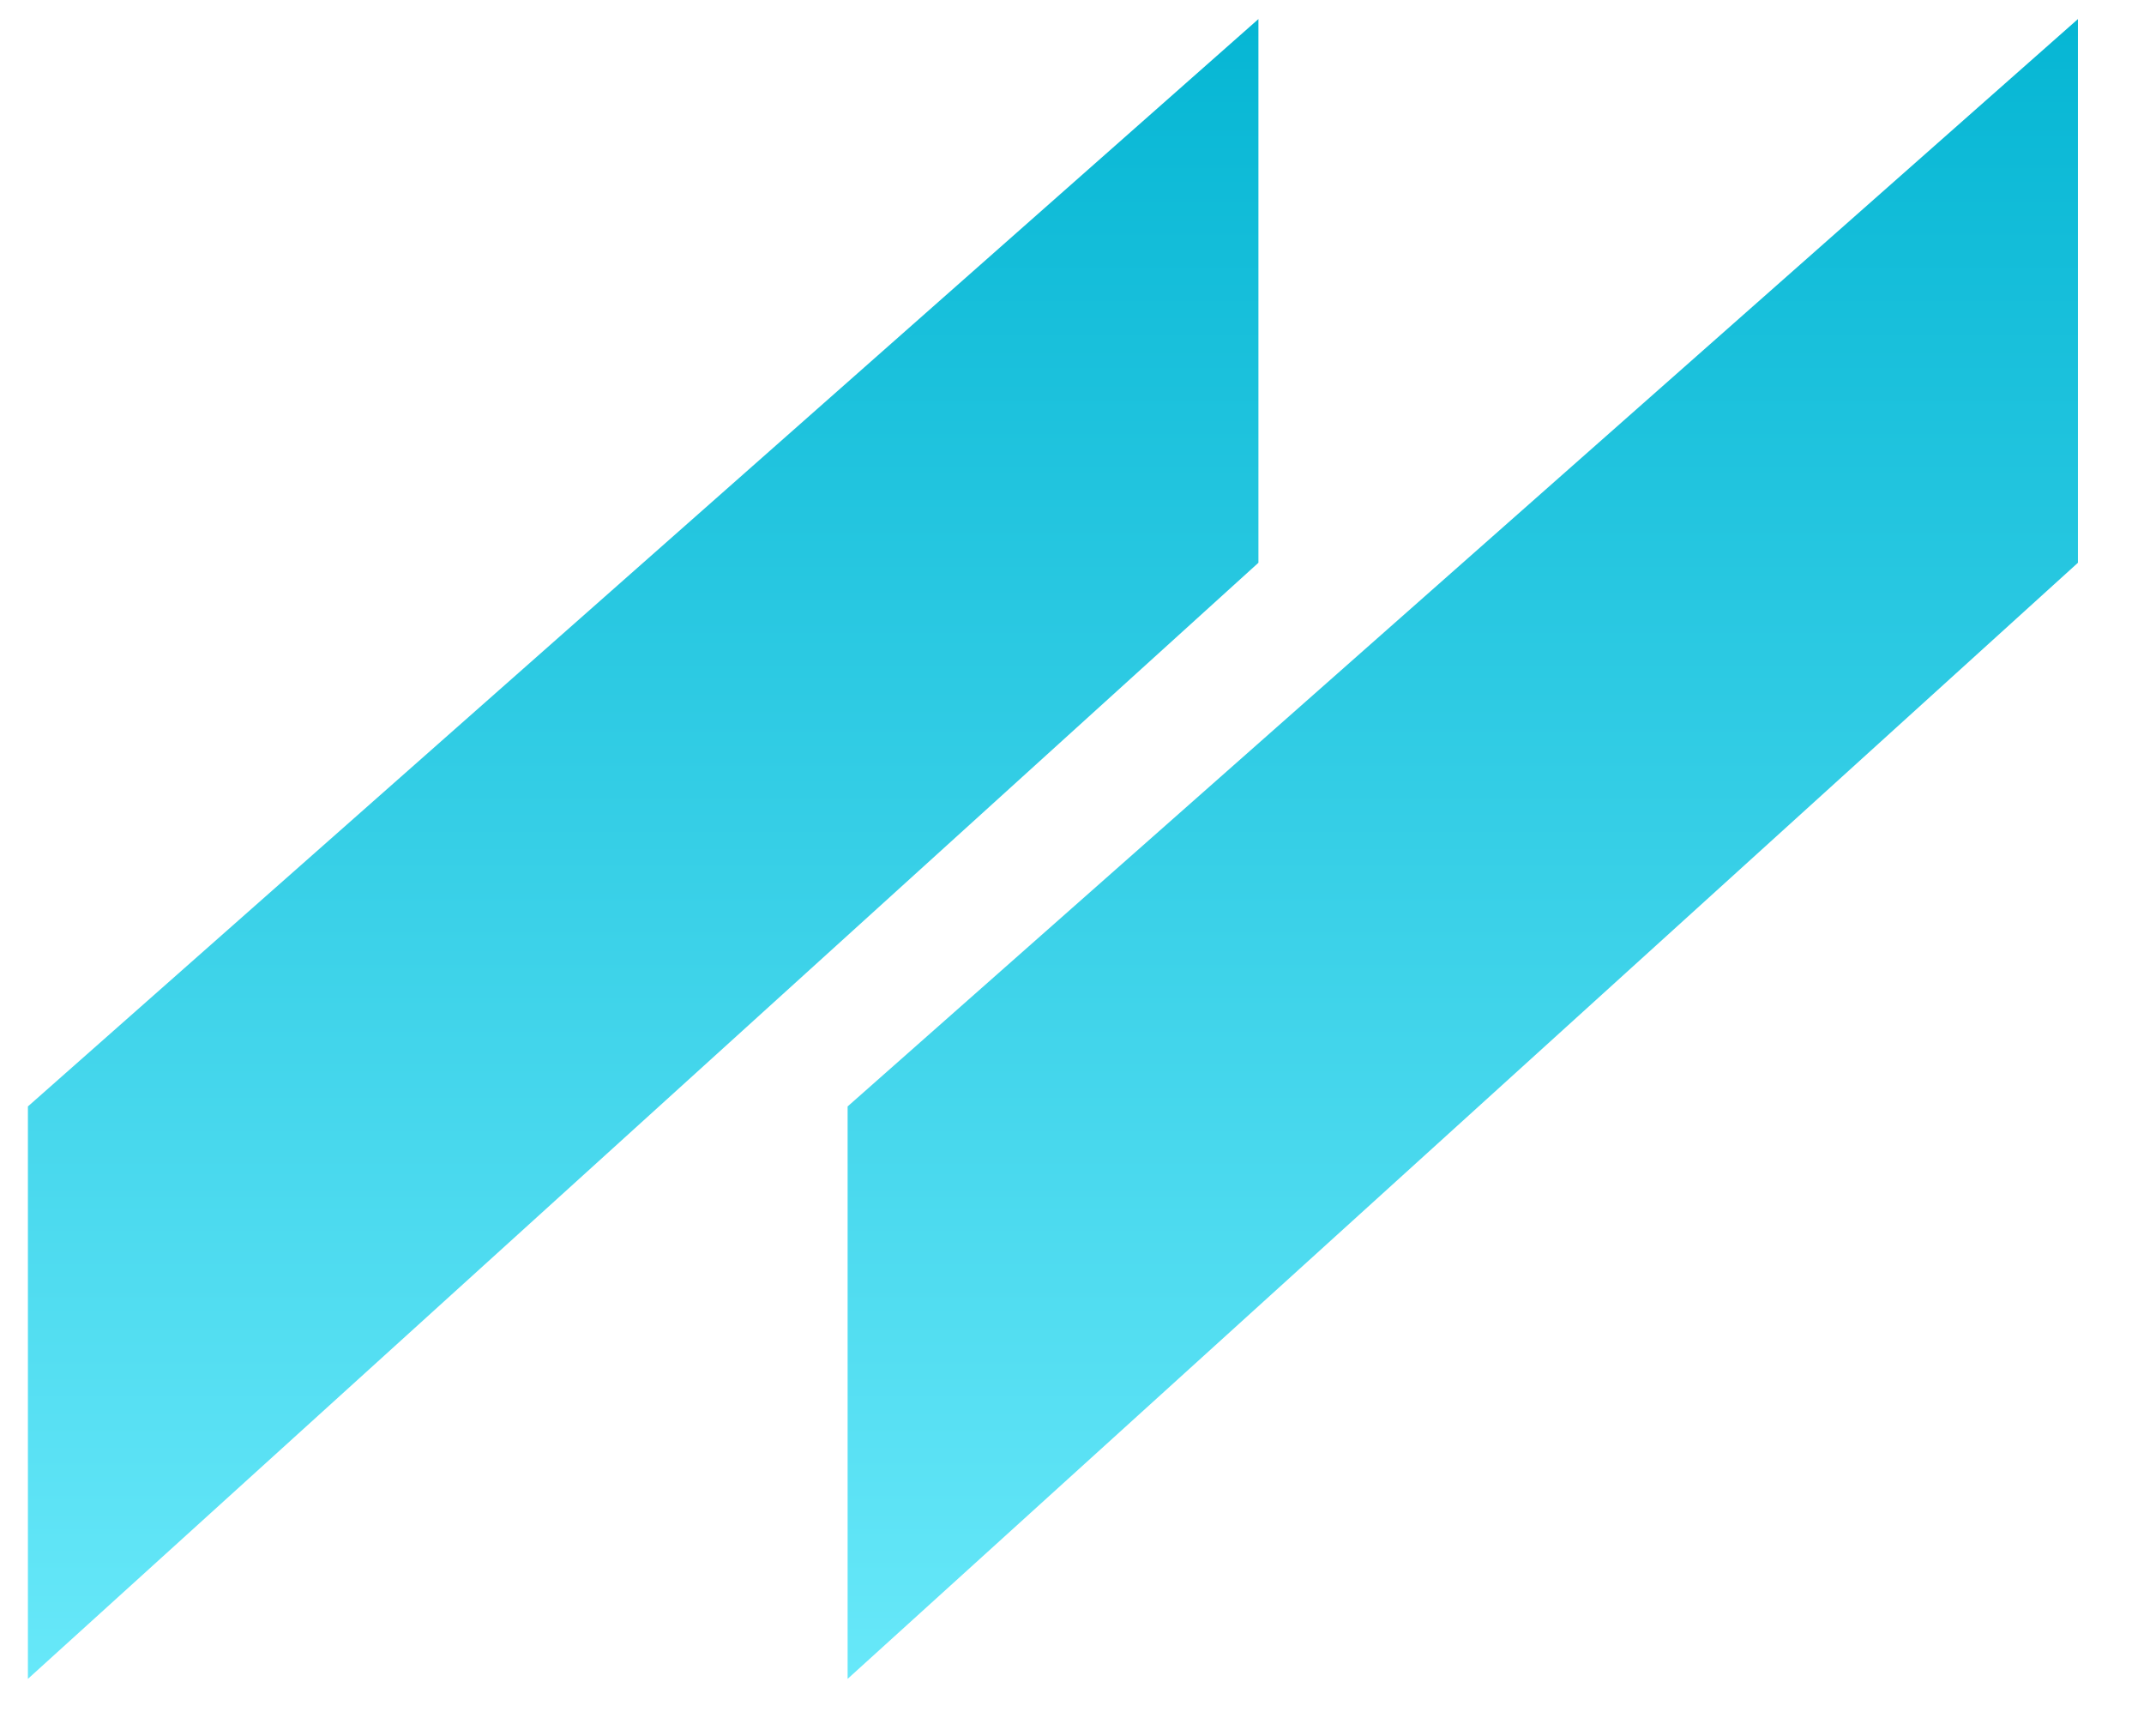
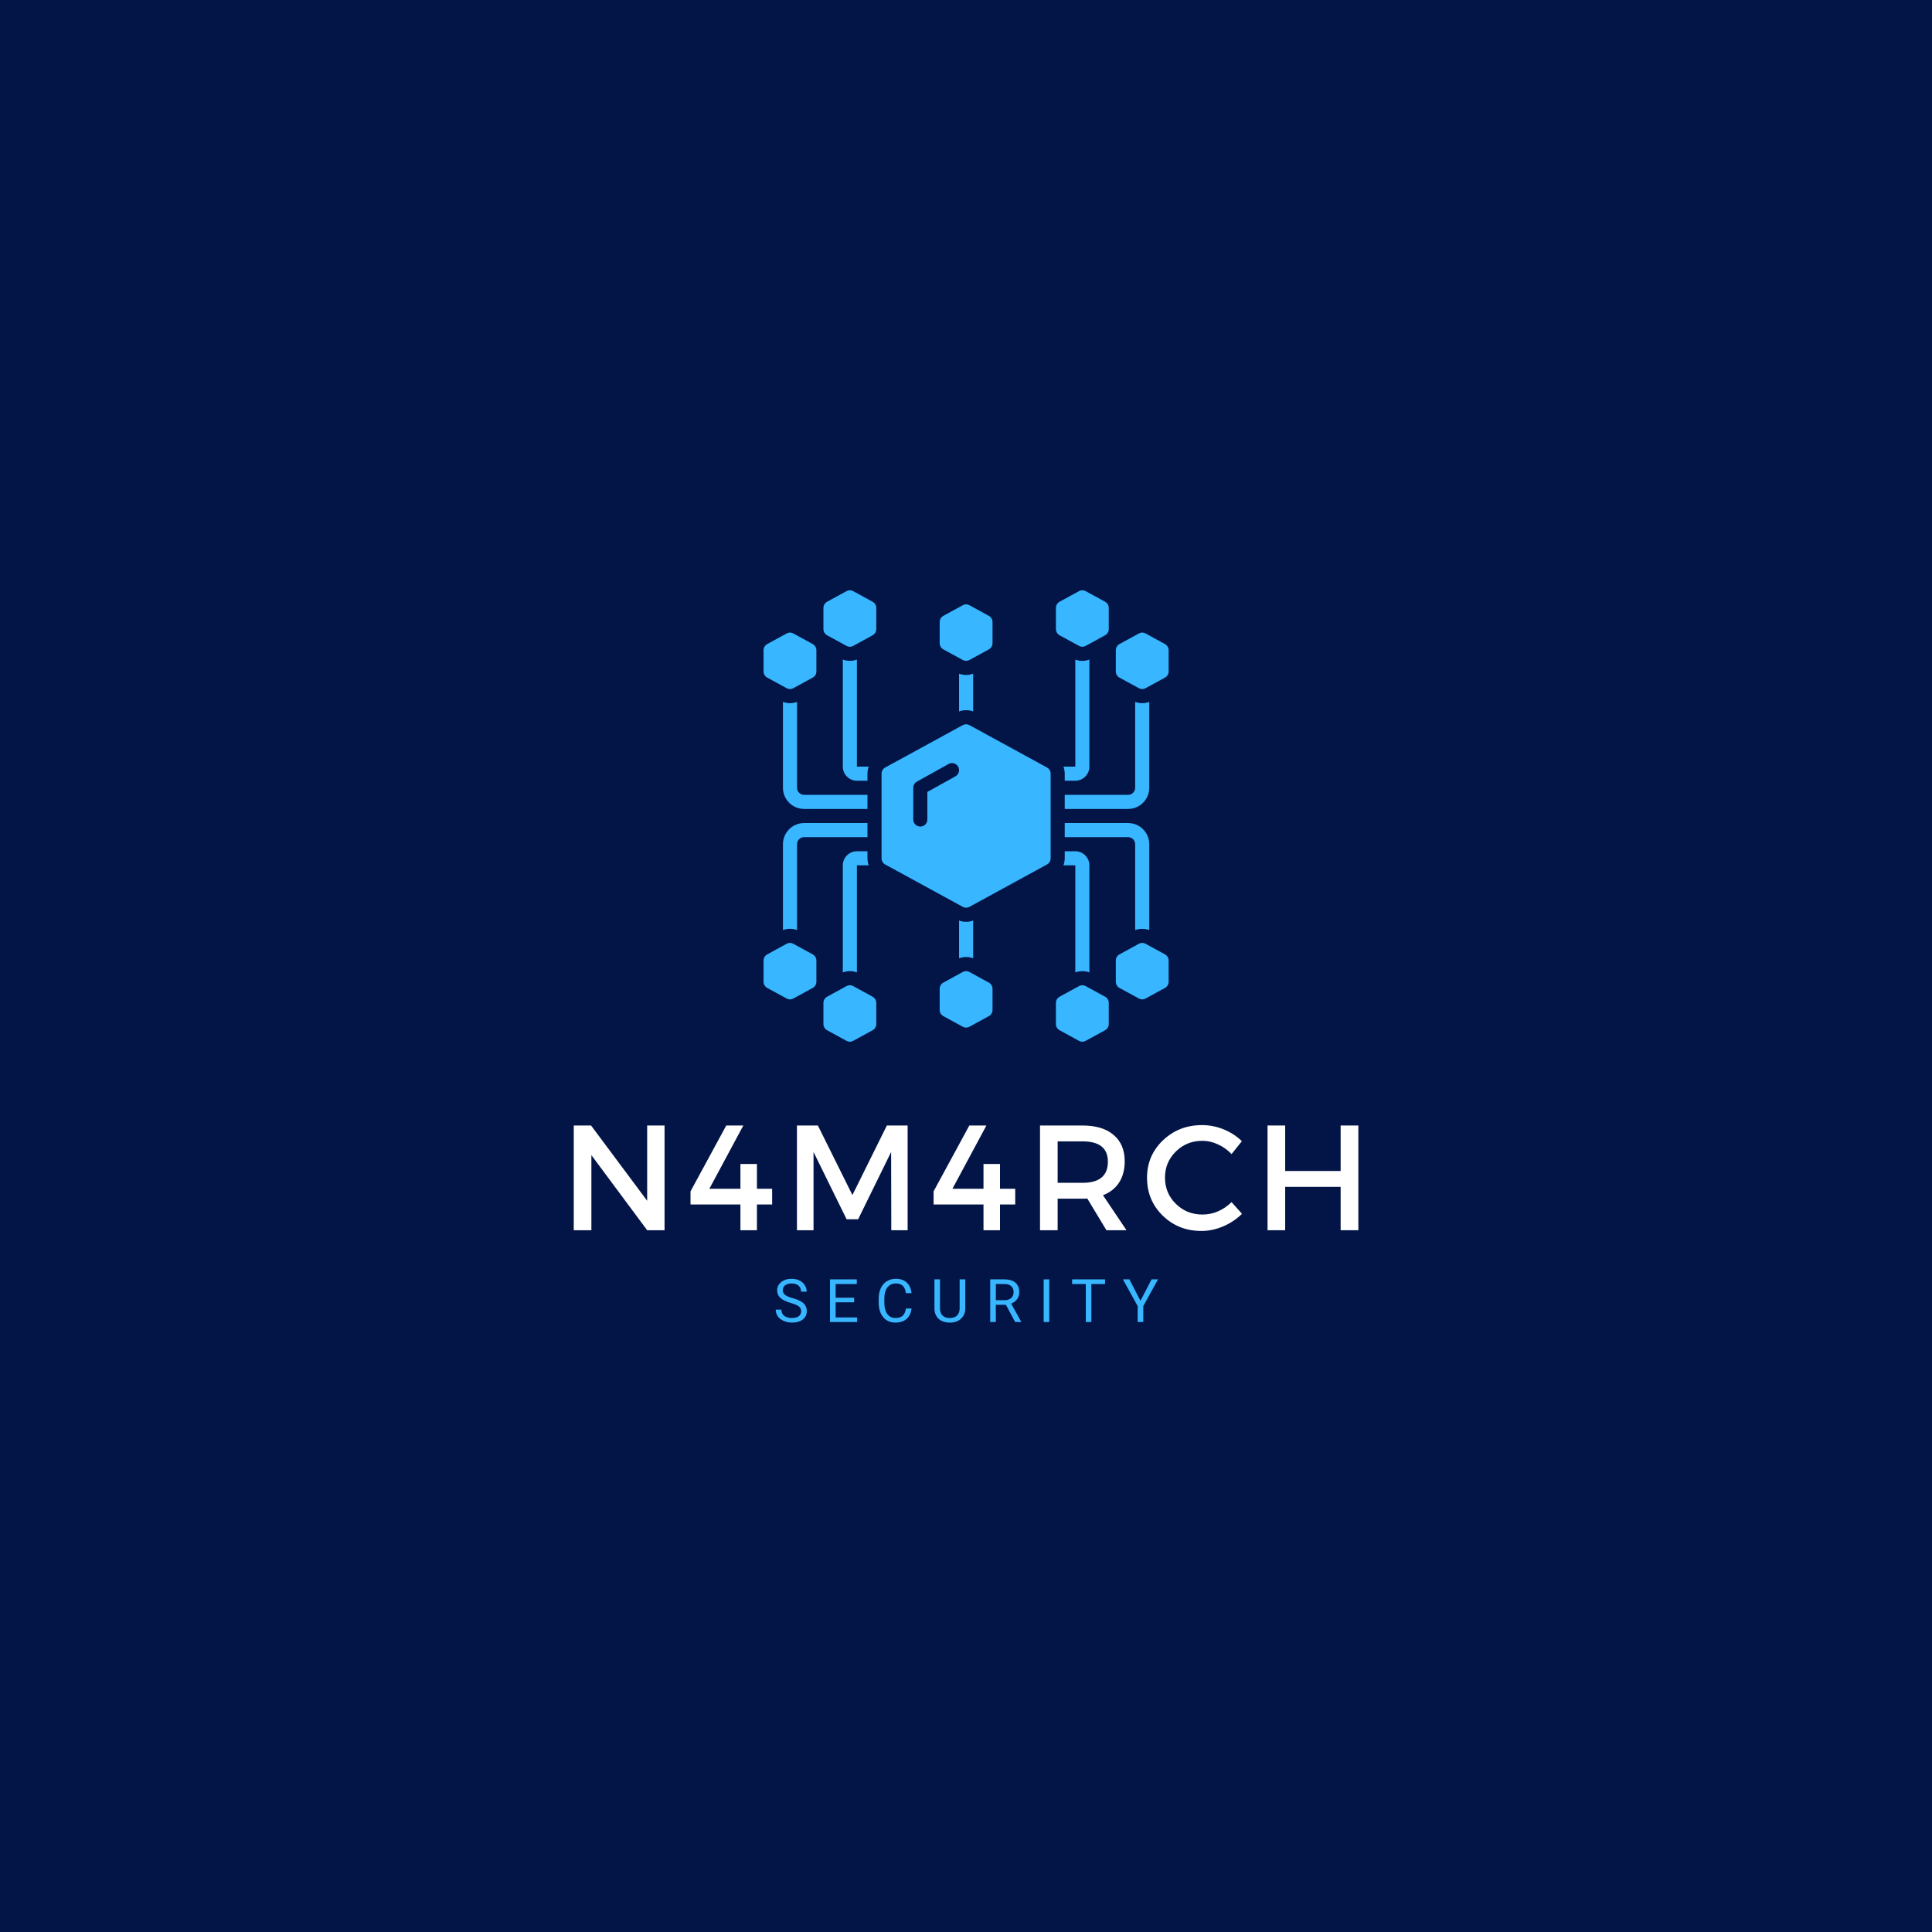
- <svg xmlns="http://www.w3.org/2000/svg" xmlns:xlink="http://www.w3.org/1999/xlink" version="1.1" preserveAspectRatio="xMidYMid meet" viewBox="344.564 330.278 111.737 91.218" width="53.87" height="43.61">
+ <svg xmlns="http://www.w3.org/2000/svg" width="500" zoomAndPan="magnify" viewBox="0 0 375 375" height="500" preserveAspectRatio="xMidYMid meet" version="1.0">
  <defs>
-     <path d="M453.3 331.28L453.3 359.85L388.64 418.5L388.64 388.42L453.3 331.28Z" id="aFZf6T5ED" />
-     <linearGradient id="gradientb2ThqnP5Op" gradientUnits="userSpaceOnUse" x1="420.97" y1="331.28" x2="420.97" y2="418.5">
-       <stop style="stop-color: #06b6d4;stop-opacity: 1" offset="0%" />
-       <stop style="stop-color: #67e8f9;stop-opacity: 1" offset="100%" />
-     </linearGradient>
-     <path d="M410.23 331.28L410.23 359.85L345.56 418.5L345.56 388.42L410.23 331.28Z" id="a9fehgwfM" />
-     <linearGradient id="gradientk1wNV9Ostb" gradientUnits="userSpaceOnUse" x1="377.89" y1="331.28" x2="377.89" y2="418.5">
-       <stop style="stop-color: #06b6d4;stop-opacity: 1" offset="0%" />
-       <stop style="stop-color: #67e8f9;stop-opacity: 1" offset="100%" />
-     </linearGradient>
+     <g />
+     <clipPath id="id1">
+       <path d="M 159 114.508 L 171 114.508 L 171 126 L 159 126 Z M 159 114.508 " clip-rule="nonzero" />
+     </clipPath>
+     <clipPath id="id2">
+       <path d="M 148.156 122 L 159 122 L 159 134 L 148.156 134 Z M 148.156 122 " clip-rule="nonzero" />
+     </clipPath>
+     <clipPath id="id3">
+       <path d="M 204 114.508 L 216 114.508 L 216 126 L 204 126 Z M 204 114.508 " clip-rule="nonzero" />
+     </clipPath>
+     <clipPath id="id4">
+       <path d="M 216 122 L 226.895 122 L 226.895 134 L 216 134 Z M 216 122 " clip-rule="nonzero" />
+     </clipPath>
+     <clipPath id="id5">
+       <path d="M 159 191 L 171 191 L 171 202.258 L 159 202.258 Z M 159 191 " clip-rule="nonzero" />
+     </clipPath>
+     <clipPath id="id6">
+       <path d="M 148.156 183 L 159 183 L 159 194 L 148.156 194 Z M 148.156 183 " clip-rule="nonzero" />
+     </clipPath>
+     <clipPath id="id7">
+       <path d="M 204 191 L 216 191 L 216 202.258 L 204 202.258 Z M 204 191 " clip-rule="nonzero" />
+     </clipPath>
+     <clipPath id="id8">
+       <path d="M 216 183 L 226.895 183 L 226.895 194 L 216 194 Z M 216 183 " clip-rule="nonzero" />
+     </clipPath>
  </defs>
-   <g>
-     <g>
-       <use xlink:href="#aFZf6T5ED" opacity="1" fill="url(#gradientb2ThqnP5Op)" />
-     </g>
-     <g>
-       <use xlink:href="#a9fehgwfM" opacity="1" fill="url(#gradientk1wNV9Ostb)" />
+   <rect x="-37.5" width="450" fill="rgb(100%, 100%, 100%)" y="-37.5" height="450" fill-opacity="1" />
+   <rect x="-37.5" width="450" fill="rgb(1.18%, 8.24%, 27.84%)" y="-37.5" height="450" fill-opacity="1" />
+   <rect x="-37.5" width="450" fill="rgb(100%, 100%, 100%)" y="-37.5" height="450" fill-opacity="1" />
+   <rect x="-37.5" width="450" fill="rgb(1.18%, 8.24%, 27.84%)" y="-37.5" height="450" fill-opacity="1" />
+   <g fill="rgb(100%, 100%, 100%)" fill-opacity="1">
+     <g transform="translate(108.6933, 238.7874)">
+       <g>
+         <path d="M 20.297 0 L 16.922 0 L 6.094 -14.578 L 6.094 0 L 2.672 0 L 2.672 -20.328 L 6.031 -20.328 L 16.922 -5.719 L 16.922 -20.328 L 20.297 -20.328 Z M 20.297 0 " />
+       </g>
    </g>
  </g>
+   <g fill="rgb(100%, 100%, 100%)" fill-opacity="1">
+     <g transform="translate(133.154, 238.7874)">
+       <g>
+         <path d="M 4.531 -8.047 L 10.562 -8.047 L 10.562 -12.859 L 13.766 -12.859 L 13.766 -8.047 L 16.719 -8.047 L 16.719 -5 L 13.766 -5 L 13.766 0 L 10.562 0 L 10.562 -5 L 0.875 -5 L 0.875 -7.547 L 7.812 -20.328 L 11.125 -20.328 Z M 4.531 -8.047 " />
+       </g>
+     </g>
+   </g>
+   <g fill="rgb(100%, 100%, 100%)" fill-opacity="1">
+     <g transform="translate(152.0148, 238.7874)">
+       <g>
+         <path d="M 24.156 0 L 20.984 0 L 20.953 -15.188 L 14.547 -2.125 L 12.312 -2.125 L 5.891 -15.188 L 5.891 0 L 2.672 0 L 2.672 -20.328 L 6.734 -20.328 L 13.438 -6.828 L 20.125 -20.328 L 24.156 -20.328 Z M 24.156 0 " />
+       </g>
+     </g>
+   </g>
+   <g fill="rgb(100%, 100%, 100%)" fill-opacity="1">
+     <g transform="translate(180.3346, 238.7874)">
+       <g>
+         <path d="M 4.531 -8.047 L 10.562 -8.047 L 10.562 -12.859 L 13.766 -12.859 L 13.766 -8.047 L 16.719 -8.047 L 16.719 -5 L 13.766 -5 L 13.766 0 L 10.562 0 L 10.562 -5 L 0.875 -5 L 0.875 -7.547 L 7.812 -20.328 L 11.125 -20.328 Z M 4.531 -8.047 " />
+       </g>
+     </g>
+   </g>
+   <g fill="rgb(100%, 100%, 100%)" fill-opacity="1">
+     <g transform="translate(199.1953, 238.7874)">
+       <g>
+         <path d="M 15.562 0 L 11.844 -6.156 C 11.645 -6.133 11.336 -6.125 10.922 -6.125 L 6.094 -6.125 L 6.094 0 L 2.672 0 L 2.672 -20.328 L 10.922 -20.328 C 13.516 -20.328 15.523 -19.719 16.953 -18.5 C 18.391 -17.289 19.109 -15.586 19.109 -13.391 C 19.109 -11.754 18.742 -10.375 18.016 -9.25 C 17.285 -8.133 16.242 -7.316 14.891 -6.797 L 19.453 0 Z M 6.094 -9.203 L 10.922 -9.203 C 14.203 -9.203 15.844 -10.566 15.844 -13.297 C 15.844 -15.93 14.203 -17.25 10.922 -17.25 L 6.094 -17.25 Z M 6.094 -9.203 " />
+       </g>
+     </g>
+   </g>
+   <g fill="rgb(100%, 100%, 100%)" fill-opacity="1">
+     <g transform="translate(221.654, 238.7874)">
+       <g>
+         <path d="M 11.672 -20.406 C 13.098 -20.406 14.492 -20.129 15.859 -19.578 C 17.223 -19.023 18.398 -18.258 19.391 -17.281 L 17.391 -14.781 C 16.648 -15.57 15.773 -16.195 14.766 -16.656 C 13.766 -17.125 12.754 -17.359 11.734 -17.359 C 9.703 -17.359 7.984 -16.664 6.578 -15.281 C 5.172 -13.895 4.469 -12.207 4.469 -10.219 C 4.469 -8.207 5.172 -6.508 6.578 -5.125 C 7.984 -3.738 9.703 -3.047 11.734 -3.047 C 13.836 -3.047 15.723 -3.848 17.391 -5.453 L 19.422 -3.188 C 18.379 -2.164 17.16 -1.352 15.766 -0.75 C 14.367 -0.156 12.961 0.141 11.547 0.141 C 8.566 0.141 6.062 -0.848 4.031 -2.828 C 2 -4.816 0.984 -7.27 0.984 -10.188 C 0.984 -13.07 2.016 -15.492 4.078 -17.453 C 6.141 -19.422 8.672 -20.406 11.672 -20.406 Z M 11.672 -20.406 " />
+       </g>
+     </g>
+   </g>
+   <g fill="rgb(100%, 100%, 100%)" fill-opacity="1">
+     <g transform="translate(243.3582, 238.7874)">
+       <g>
+         <path d="M 20.297 0 L 16.859 0 L 16.859 -8.422 L 6.094 -8.422 L 6.094 0 L 2.672 0 L 2.672 -20.328 L 6.094 -20.328 L 6.094 -11.5 L 16.859 -11.5 L 16.859 -20.328 L 20.297 -20.328 Z M 20.297 0 " />
+       </g>
+     </g>
+   </g>
+   <g fill="rgb(21.959%, 71.37%, 100%)" fill-opacity="1">
+     <g transform="translate(150.124, 256.605)">
+       <g>
+         <path d="M 3.406 -3.688 C 2.469 -3.957 1.785 -4.285 1.359 -4.672 C 0.93 -5.066 0.719 -5.555 0.719 -6.141 C 0.719 -6.785 0.977 -7.32 1.5 -7.75 C 2.02 -8.176 2.695 -8.391 3.531 -8.391 C 4.094 -8.391 4.598 -8.281 5.047 -8.062 C 5.492 -7.844 5.836 -7.539 6.078 -7.156 C 6.328 -6.77 6.453 -6.348 6.453 -5.891 L 5.359 -5.891 C 5.359 -6.391 5.195 -6.781 4.875 -7.062 C 4.562 -7.344 4.113 -7.484 3.531 -7.484 C 2.988 -7.484 2.566 -7.363 2.266 -7.125 C 1.961 -6.895 1.812 -6.57 1.812 -6.156 C 1.812 -5.812 1.953 -5.52 2.234 -5.281 C 2.523 -5.051 3.016 -4.836 3.703 -4.641 C 4.391 -4.453 4.926 -4.242 5.312 -4.016 C 5.707 -3.785 6 -3.516 6.188 -3.203 C 6.375 -2.891 6.469 -2.523 6.469 -2.109 C 6.469 -1.43 6.207 -0.891 5.688 -0.484 C 5.164 -0.086 4.469 0.109 3.594 0.109 C 3.02 0.109 2.484 0 1.984 -0.219 C 1.492 -0.438 1.113 -0.734 0.844 -1.109 C 0.582 -1.484 0.453 -1.914 0.453 -2.406 L 1.547 -2.406 C 1.547 -1.895 1.727 -1.492 2.094 -1.203 C 2.469 -0.922 2.969 -0.781 3.594 -0.781 C 4.164 -0.781 4.602 -0.895 4.906 -1.125 C 5.219 -1.363 5.375 -1.688 5.375 -2.094 C 5.375 -2.5 5.227 -2.812 4.938 -3.031 C 4.656 -3.25 4.145 -3.469 3.406 -3.688 Z M 3.406 -3.688 " />
+       </g>
+     </g>
+   </g>
+   <g fill="rgb(21.959%, 71.37%, 100%)" fill-opacity="1">
+     <g transform="translate(160.1485, 256.605)">
+       <g>
+         <path d="M 5.641 -3.828 L 2.047 -3.828 L 2.047 -0.891 L 6.219 -0.891 L 6.219 0 L 0.953 0 L 0.953 -8.281 L 6.156 -8.281 L 6.156 -7.375 L 2.047 -7.375 L 2.047 -4.719 L 5.641 -4.719 Z M 5.641 -3.828 " />
+       </g>
+     </g>
+   </g>
+   <g fill="rgb(21.959%, 71.37%, 100%)" fill-opacity="1">
+     <g transform="translate(169.8833, 256.605)">
+       <g>
+         <path d="M 7.047 -2.625 C 6.941 -1.75 6.617 -1.07 6.078 -0.594 C 5.535 -0.125 4.812 0.109 3.906 0.109 C 2.926 0.109 2.141 -0.238 1.547 -0.938 C 0.961 -1.633 0.672 -2.57 0.672 -3.75 L 0.672 -4.547 C 0.672 -5.316 0.805 -5.992 1.078 -6.578 C 1.359 -7.16 1.75 -7.609 2.25 -7.922 C 2.758 -8.234 3.344 -8.391 4 -8.391 C 4.883 -8.391 5.594 -8.145 6.125 -7.656 C 6.656 -7.164 6.961 -6.484 7.047 -5.609 L 5.953 -5.609 C 5.859 -6.273 5.648 -6.754 5.328 -7.047 C 5.016 -7.336 4.57 -7.484 4 -7.484 C 3.312 -7.484 2.766 -7.227 2.359 -6.719 C 1.961 -6.207 1.766 -5.473 1.766 -4.516 L 1.766 -3.719 C 1.766 -2.82 1.953 -2.109 2.328 -1.578 C 2.711 -1.047 3.238 -0.781 3.906 -0.781 C 4.508 -0.781 4.973 -0.914 5.297 -1.188 C 5.629 -1.469 5.848 -1.945 5.953 -2.625 Z M 7.047 -2.625 " />
+       </g>
+     </g>
+   </g>
+   <g fill="rgb(21.959%, 71.37%, 100%)" fill-opacity="1">
+     <g transform="translate(180.5783, 256.605)">
+       <g>
+         <path d="M 6.781 -8.281 L 6.781 -2.656 C 6.781 -1.875 6.535 -1.234 6.047 -0.734 C 5.555 -0.234 4.895 0.047 4.062 0.109 L 3.781 0.109 C 2.875 0.109 2.148 -0.133 1.609 -0.625 C 1.078 -1.113 0.805 -1.785 0.797 -2.641 L 0.797 -8.281 L 1.875 -8.281 L 1.875 -2.672 C 1.875 -2.066 2.035 -1.598 2.359 -1.266 C 2.691 -0.941 3.164 -0.781 3.781 -0.781 C 4.395 -0.781 4.863 -0.941 5.188 -1.266 C 5.52 -1.598 5.688 -2.066 5.688 -2.672 L 5.688 -8.281 Z M 6.781 -8.281 " />
+       </g>
+     </g>
+   </g>
+   <g fill="rgb(21.959%, 71.37%, 100%)" fill-opacity="1">
+     <g transform="translate(191.2449, 256.605)">
+       <g>
+         <path d="M 4 -3.344 L 2.047 -3.344 L 2.047 0 L 0.953 0 L 0.953 -8.281 L 3.688 -8.281 C 4.625 -8.281 5.344 -8.066 5.844 -7.641 C 6.344 -7.211 6.594 -6.594 6.594 -5.781 C 6.594 -5.27 6.453 -4.82 6.172 -4.438 C 5.898 -4.051 5.516 -3.766 5.016 -3.578 L 6.969 -0.062 L 6.969 0 L 5.797 0 Z M 2.047 -4.234 L 3.734 -4.234 C 4.273 -4.234 4.703 -4.375 5.016 -4.656 C 5.336 -4.938 5.5 -5.312 5.5 -5.781 C 5.5 -6.289 5.348 -6.68 5.047 -6.953 C 4.742 -7.234 4.301 -7.375 3.719 -7.375 L 2.047 -7.375 Z M 2.047 -4.234 " />
+       </g>
+     </g>
+   </g>
+   <g fill="rgb(21.959%, 71.37%, 100%)" fill-opacity="1">
+     <g transform="translate(201.5309, 256.605)">
+       <g>
+         <path d="M 2.125 0 L 1.047 0 L 1.047 -8.281 L 2.125 -8.281 Z M 2.125 0 " />
+       </g>
+     </g>
+   </g>
+   <g fill="rgb(21.959%, 71.37%, 100%)" fill-opacity="1">
+     <g transform="translate(207.8167, 256.605)">
+       <g>
+         <path d="M 6.672 -7.375 L 4.016 -7.375 L 4.016 0 L 2.938 0 L 2.938 -7.375 L 0.281 -7.375 L 0.281 -8.281 L 6.672 -8.281 Z M 6.672 -7.375 " />
+       </g>
+     </g>
+   </g>
+   <g fill="rgb(21.959%, 71.37%, 100%)" fill-opacity="1">
+     <g transform="translate(217.881, 256.605)">
+       <g>
+         <path d="M 3.484 -4.125 L 5.641 -8.281 L 6.891 -8.281 L 4.031 -3.094 L 4.031 0 L 2.938 0 L 2.938 -3.094 L 0.078 -8.281 L 1.328 -8.281 Z M 3.484 -4.125 " />
+       </g>
+     </g>
+   </g>
+   <g clip-path="url(#id1)">
+     <path fill="rgb(21.959%, 71.37%, 100%)" d="M 169.371 116.797 L 165.613 114.746 C 165.176 114.508 164.738 114.508 164.301 114.746 L 160.543 116.797 C 160.324 116.918 160.148 117.086 160.02 117.301 C 159.895 117.516 159.828 117.75 159.828 118 L 159.828 122.105 C 159.828 122.355 159.895 122.59 160.02 122.805 C 160.148 123.02 160.324 123.188 160.543 123.309 L 164.301 125.363 C 164.738 125.602 165.176 125.602 165.613 125.363 L 169.371 123.309 C 169.594 123.188 169.766 123.02 169.895 122.805 C 170.02 122.59 170.086 122.355 170.086 122.105 L 170.086 118 C 170.086 117.75 170.02 117.516 169.895 117.301 C 169.766 117.086 169.594 116.918 169.371 116.797 Z M 169.371 116.797 " fill-opacity="1" fill-rule="nonzero" />
+   </g>
+   <g clip-path="url(#id2)">
+     <path fill="rgb(21.959%, 71.37%, 100%)" d="M 152.68 122.957 L 148.918 125.012 C 148.699 125.133 148.527 125.301 148.398 125.516 C 148.27 125.73 148.207 125.961 148.207 126.215 L 148.207 130.32 C 148.207 130.57 148.27 130.805 148.398 131.02 C 148.527 131.234 148.699 131.402 148.918 131.523 L 152.68 133.574 C 153.117 133.812 153.555 133.812 153.988 133.574 L 157.75 131.523 C 157.969 131.402 158.145 131.234 158.27 131.02 C 158.398 130.805 158.461 130.57 158.461 130.32 L 158.461 126.215 C 158.461 125.961 158.398 125.73 158.27 125.516 C 158.145 125.301 157.969 125.133 157.75 125.012 L 153.988 122.957 C 153.555 122.719 153.117 122.719 152.68 122.957 Z M 152.68 122.957 " fill-opacity="1" fill-rule="nonzero" />
+   </g>
+   <g clip-path="url(#id3)">
+     <path fill="rgb(21.959%, 71.37%, 100%)" d="M 210.734 114.746 C 210.301 114.508 209.863 114.508 209.426 114.746 L 205.664 116.797 C 205.445 116.918 205.273 117.086 205.145 117.301 C 205.016 117.516 204.953 117.75 204.953 118 L 204.953 122.105 C 204.953 122.355 205.016 122.59 205.145 122.805 C 205.273 123.02 205.445 123.188 205.664 123.309 L 209.426 125.363 C 209.863 125.602 210.301 125.602 210.734 125.363 L 214.496 123.309 C 214.715 123.188 214.891 123.02 215.016 122.805 C 215.145 122.59 215.211 122.355 215.211 122.105 L 215.211 118 C 215.211 117.75 215.145 117.516 215.02 117.301 C 214.891 117.086 214.715 116.918 214.496 116.797 Z M 210.734 114.746 " fill-opacity="1" fill-rule="nonzero" />
+   </g>
+   <g clip-path="url(#id4)">
+     <path fill="rgb(21.959%, 71.37%, 100%)" d="M 226.121 125.012 L 222.359 122.957 C 221.922 122.719 221.484 122.719 221.051 122.957 L 217.289 125.012 C 217.07 125.133 216.895 125.301 216.77 125.516 C 216.641 125.73 216.578 125.961 216.578 126.215 L 216.578 130.32 C 216.578 130.57 216.641 130.805 216.77 131.02 C 216.895 131.234 217.07 131.402 217.289 131.523 L 221.051 133.574 C 221.484 133.812 221.922 133.812 222.359 133.574 L 226.121 131.523 C 226.34 131.402 226.512 131.234 226.641 131.02 C 226.77 130.805 226.832 130.57 226.832 130.32 L 226.832 126.215 C 226.832 125.961 226.77 125.73 226.641 125.516 C 226.512 125.301 226.34 125.133 226.121 125.012 Z M 226.121 125.012 " fill-opacity="1" fill-rule="nonzero" />
+   </g>
+   <path fill="rgb(21.959%, 71.37%, 100%)" d="M 182.391 120.738 L 182.391 124.844 C 182.391 125.094 182.457 125.328 182.582 125.543 C 182.711 125.758 182.883 125.926 183.105 126.047 L 186.863 128.098 C 187.301 128.336 187.738 128.336 188.176 128.098 L 191.934 126.047 C 192.152 125.926 192.328 125.758 192.457 125.543 C 192.582 125.328 192.648 125.094 192.648 124.844 L 192.648 120.738 C 192.648 120.488 192.582 120.254 192.457 120.039 C 192.328 119.824 192.152 119.656 191.934 119.535 L 188.176 117.48 C 187.738 117.242 187.301 117.242 186.863 117.48 L 183.105 119.535 C 182.883 119.656 182.711 119.824 182.582 120.039 C 182.457 120.254 182.391 120.488 182.391 120.738 Z M 182.391 120.738 " fill-opacity="1" fill-rule="nonzero" />
+   <g clip-path="url(#id5)">
+     <path fill="rgb(21.959%, 71.37%, 100%)" d="M 169.371 193.461 L 165.613 191.406 C 165.176 191.168 164.738 191.168 164.301 191.406 L 160.543 193.461 C 160.324 193.578 160.148 193.746 160.02 193.961 C 159.895 194.176 159.828 194.41 159.828 194.66 L 159.828 198.77 C 159.828 199.02 159.895 199.25 160.02 199.465 C 160.148 199.684 160.324 199.852 160.543 199.969 L 164.301 202.023 C 164.738 202.262 165.176 202.262 165.613 202.023 L 169.371 199.969 C 169.594 199.852 169.766 199.684 169.895 199.465 C 170.02 199.25 170.086 199.02 170.086 198.77 L 170.086 194.66 C 170.086 194.41 170.02 194.176 169.895 193.961 C 169.766 193.746 169.594 193.578 169.371 193.461 Z M 169.371 193.461 " fill-opacity="1" fill-rule="nonzero" />
+   </g>
+   <g clip-path="url(#id6)">
+     <path fill="rgb(21.959%, 71.37%, 100%)" d="M 157.75 185.246 L 153.988 183.191 C 153.555 182.953 153.117 182.953 152.68 183.191 L 148.918 185.246 C 148.699 185.367 148.527 185.531 148.398 185.75 C 148.27 185.965 148.207 186.195 148.207 186.445 L 148.207 190.555 C 148.207 190.805 148.27 191.039 148.398 191.254 C 148.527 191.469 148.699 191.637 148.918 191.758 L 152.68 193.809 C 153.117 194.047 153.555 194.047 153.988 193.809 L 157.75 191.758 C 157.969 191.637 158.145 191.469 158.27 191.254 C 158.398 191.039 158.461 190.805 158.461 190.555 L 158.461 186.445 C 158.461 186.195 158.398 185.965 158.27 185.75 C 158.145 185.531 157.969 185.367 157.75 185.246 Z M 157.75 185.246 " fill-opacity="1" fill-rule="nonzero" />
+   </g>
+   <g clip-path="url(#id7)">
+     <path fill="rgb(21.959%, 71.37%, 100%)" d="M 214.496 193.461 L 210.734 191.406 C 210.301 191.168 209.863 191.168 209.426 191.406 L 205.664 193.461 C 205.445 193.578 205.273 193.746 205.145 193.961 C 205.016 194.176 204.953 194.41 204.953 194.66 L 204.953 198.77 C 204.953 199.02 205.016 199.25 205.145 199.465 C 205.273 199.684 205.445 199.852 205.664 199.969 L 209.426 202.023 C 209.863 202.262 210.301 202.262 210.734 202.023 L 214.496 199.969 C 214.715 199.852 214.891 199.684 215.016 199.465 C 215.145 199.25 215.211 199.02 215.211 198.77 L 215.211 194.66 C 215.211 194.41 215.145 194.176 215.016 193.961 C 214.891 193.746 214.715 193.578 214.496 193.461 Z M 214.496 193.461 " fill-opacity="1" fill-rule="nonzero" />
+   </g>
+   <g clip-path="url(#id8)">
+     <path fill="rgb(21.959%, 71.37%, 100%)" d="M 226.121 185.246 L 222.359 183.191 C 221.922 182.953 221.484 182.953 221.051 183.191 L 217.289 185.246 C 217.07 185.367 216.895 185.531 216.77 185.75 C 216.641 185.965 216.578 186.195 216.578 186.445 L 216.578 190.555 C 216.578 190.805 216.641 191.039 216.77 191.254 C 216.895 191.469 217.07 191.637 217.289 191.758 L 221.051 193.809 C 221.484 194.047 221.922 194.047 222.359 193.809 L 226.121 191.758 C 226.34 191.637 226.512 191.469 226.641 191.254 C 226.77 191.039 226.832 190.805 226.832 190.555 L 226.832 186.445 C 226.832 186.195 226.77 185.965 226.641 185.75 C 226.512 185.531 226.34 185.367 226.121 185.246 Z M 226.121 185.246 " fill-opacity="1" fill-rule="nonzero" />
+   </g>
+   <path fill="rgb(21.959%, 71.37%, 100%)" d="M 191.934 190.723 L 188.176 188.668 C 187.738 188.43 187.301 188.43 186.863 188.668 L 183.105 190.723 C 182.883 190.84 182.711 191.008 182.582 191.223 C 182.457 191.441 182.391 191.672 182.391 191.922 L 182.391 196.031 C 182.391 196.281 182.457 196.512 182.582 196.73 C 182.711 196.945 182.883 197.113 183.105 197.23 L 186.863 199.285 C 187.301 199.523 187.738 199.523 188.176 199.285 L 191.934 197.23 C 192.152 197.113 192.328 196.945 192.457 196.73 C 192.582 196.512 192.648 196.281 192.648 196.031 L 192.648 191.922 C 192.648 191.672 192.582 191.441 192.457 191.223 C 192.328 191.008 192.152 190.84 191.934 190.723 Z M 191.934 190.723 " fill-opacity="1" fill-rule="nonzero" />
+   <path fill="rgb(21.959%, 71.37%, 100%)" d="M 186.152 130.762 L 186.152 138.09 C 187.062 137.766 187.977 137.766 188.887 138.09 L 188.887 130.762 C 187.977 131.094 187.062 131.094 186.152 130.762 Z M 186.152 130.762 " fill-opacity="1" fill-rule="nonzero" />
+   <path fill="rgb(21.959%, 71.37%, 100%)" d="M 208.715 151.539 C 209.078 151.539 209.426 151.469 209.762 151.328 C 210.094 151.191 210.391 150.992 210.648 150.734 C 210.902 150.48 211.102 150.184 211.238 149.848 C 211.379 149.512 211.449 149.164 211.449 148.801 L 211.449 128.023 C 210.539 128.359 209.625 128.359 208.715 128.023 L 208.715 148.801 L 206.418 148.801 C 206.578 149.242 206.66 149.699 206.664 150.172 L 206.664 151.539 Z M 208.715 151.539 " fill-opacity="1" fill-rule="nonzero" />
+   <path fill="rgb(21.959%, 71.37%, 100%)" d="M 203.215 148.969 L 188.176 140.754 C 187.738 140.516 187.301 140.516 186.863 140.754 L 171.824 148.969 C 171.602 149.09 171.43 149.254 171.301 149.473 C 171.176 149.688 171.109 149.918 171.109 150.172 L 171.109 166.598 C 171.109 166.848 171.176 167.082 171.301 167.297 C 171.43 167.512 171.602 167.68 171.824 167.801 L 186.863 176.012 C 187.301 176.25 187.738 176.25 188.176 176.012 L 203.215 167.801 C 203.434 167.68 203.609 167.512 203.738 167.297 C 203.863 167.082 203.93 166.848 203.93 166.598 L 203.93 150.172 C 203.93 149.918 203.863 149.688 203.738 149.473 C 203.609 149.254 203.434 149.09 203.215 148.969 Z M 185.449 150.684 L 180 153.715 L 180 159.066 C 180 159.25 179.965 159.426 179.895 159.594 C 179.824 159.758 179.727 159.906 179.598 160.035 C 179.469 160.164 179.32 160.262 179.156 160.332 C 178.988 160.402 178.812 160.438 178.633 160.438 C 178.449 160.438 178.277 160.402 178.109 160.332 C 177.941 160.262 177.793 160.164 177.664 160.035 C 177.535 159.906 177.438 159.758 177.367 159.594 C 177.297 159.426 177.266 159.25 177.266 159.066 L 177.266 152.906 C 177.266 152.66 177.328 152.43 177.453 152.215 C 177.578 152 177.75 151.832 177.969 151.711 L 184.121 148.289 C 184.277 148.199 184.449 148.145 184.629 148.125 C 184.809 148.105 184.984 148.121 185.16 148.168 C 185.336 148.219 185.492 148.301 185.633 148.414 C 185.777 148.527 185.891 148.66 185.98 148.82 C 186.066 148.98 186.121 149.148 186.145 149.328 C 186.164 149.508 186.148 149.688 186.098 149.863 C 186.051 150.035 185.969 150.195 185.855 150.336 C 185.742 150.48 185.605 150.594 185.449 150.684 Z M 185.449 150.684 " fill-opacity="1" fill-rule="nonzero" />
+   <path fill="rgb(21.959%, 71.37%, 100%)" d="M 164.957 128.266 C 164.488 128.266 164.031 128.184 163.59 128.023 L 163.59 148.801 C 163.59 149.164 163.66 149.512 163.801 149.848 C 163.938 150.184 164.137 150.48 164.391 150.734 C 164.648 150.992 164.945 151.191 165.277 151.328 C 165.613 151.469 165.961 151.539 166.324 151.539 L 168.375 151.539 L 168.375 150.172 C 168.379 149.699 168.461 149.242 168.621 148.801 L 166.324 148.801 L 166.324 128.023 C 165.883 128.184 165.426 128.266 164.957 128.266 Z M 164.957 128.266 " fill-opacity="1" fill-rule="nonzero" />
+   <path fill="rgb(21.959%, 71.37%, 100%)" d="M 154.703 152.906 L 154.703 136.238 C 153.789 136.57 152.879 136.57 151.969 136.238 L 151.969 152.906 C 151.969 153.176 151.992 153.445 152.047 153.707 C 152.098 153.973 152.176 154.23 152.281 154.48 C 152.383 154.727 152.512 154.965 152.66 155.188 C 152.809 155.414 152.98 155.621 153.172 155.809 C 153.359 156 153.566 156.172 153.793 156.32 C 154.016 156.473 154.25 156.598 154.5 156.699 C 154.75 156.805 155.004 156.883 155.27 156.934 C 155.535 156.988 155.801 157.016 156.07 157.016 L 168.375 157.016 L 168.375 154.277 L 156.07 154.277 C 155.887 154.277 155.715 154.242 155.547 154.172 C 155.379 154.102 155.23 154.004 155.102 153.875 C 154.977 153.746 154.875 153.598 154.805 153.43 C 154.738 153.266 154.703 153.09 154.703 152.906 Z M 154.703 152.906 " fill-opacity="1" fill-rule="nonzero" />
+   <path fill="rgb(21.959%, 71.37%, 100%)" d="M 223.07 136.238 C 222.16 136.57 221.25 136.57 220.336 136.238 L 220.336 152.906 C 220.336 153.09 220.301 153.266 220.23 153.43 C 220.164 153.598 220.062 153.746 219.938 153.875 C 219.809 154.004 219.66 154.102 219.492 154.172 C 219.324 154.242 219.152 154.277 218.969 154.277 L 206.664 154.277 L 206.664 157.016 L 218.969 157.016 C 219.238 157.016 219.504 156.988 219.77 156.934 C 220.035 156.883 220.289 156.805 220.539 156.699 C 220.789 156.598 221.023 156.473 221.246 156.32 C 221.473 156.172 221.68 156 221.867 155.809 C 222.059 155.621 222.23 155.414 222.379 155.188 C 222.527 154.965 222.656 154.727 222.758 154.48 C 222.859 154.23 222.938 153.973 222.992 153.707 C 223.043 153.445 223.07 153.176 223.07 152.906 Z M 223.07 136.238 " fill-opacity="1" fill-rule="nonzero" />
+   <path fill="rgb(21.959%, 71.37%, 100%)" d="M 221.703 180.285 C 222.172 180.289 222.629 180.371 223.07 180.527 L 223.07 163.859 C 223.07 163.59 223.043 163.324 222.992 163.059 C 222.938 162.793 222.859 162.539 222.758 162.289 C 222.656 162.039 222.527 161.805 222.379 161.578 C 222.23 161.355 222.059 161.148 221.867 160.957 C 221.68 160.766 221.473 160.598 221.246 160.445 C 221.023 160.297 220.789 160.168 220.539 160.066 C 220.289 159.965 220.035 159.887 219.77 159.832 C 219.504 159.781 219.238 159.754 218.969 159.754 L 206.664 159.754 L 206.664 162.492 L 218.969 162.492 C 219.152 162.492 219.324 162.527 219.492 162.594 C 219.66 162.664 219.809 162.766 219.938 162.891 C 220.062 163.02 220.164 163.168 220.23 163.336 C 220.301 163.504 220.336 163.68 220.336 163.859 L 220.336 180.527 C 220.777 180.371 221.234 180.289 221.703 180.285 Z M 221.703 180.285 " fill-opacity="1" fill-rule="nonzero" />
+   <path fill="rgb(21.959%, 71.37%, 100%)" d="M 168.375 159.754 L 156.07 159.754 C 155.801 159.754 155.535 159.781 155.27 159.832 C 155.004 159.887 154.75 159.965 154.5 160.066 C 154.25 160.168 154.016 160.297 153.793 160.445 C 153.566 160.598 153.359 160.766 153.172 160.957 C 152.98 161.148 152.809 161.355 152.66 161.578 C 152.512 161.805 152.383 162.039 152.281 162.289 C 152.176 162.539 152.098 162.793 152.047 163.059 C 151.992 163.324 151.969 163.59 151.969 163.859 L 151.969 180.527 C 152.879 180.195 153.789 180.195 154.703 180.527 L 154.703 163.859 C 154.703 163.68 154.738 163.504 154.805 163.336 C 154.875 163.168 154.977 163.02 155.102 162.891 C 155.23 162.766 155.379 162.664 155.547 162.594 C 155.715 162.527 155.887 162.492 156.07 162.492 L 168.375 162.492 Z M 168.375 159.754 " fill-opacity="1" fill-rule="nonzero" />
+   <path fill="rgb(21.959%, 71.37%, 100%)" d="M 210.082 188.5 C 210.551 188.504 211.008 188.582 211.449 188.742 L 211.449 167.965 C 211.449 167.602 211.379 167.254 211.238 166.918 C 211.102 166.582 210.902 166.289 210.648 166.031 C 210.391 165.773 210.094 165.578 209.762 165.438 C 209.426 165.297 209.078 165.23 208.715 165.227 L 206.664 165.227 L 206.664 166.598 C 206.66 167.066 206.578 167.523 206.418 167.965 L 208.715 167.965 L 208.715 188.742 C 209.156 188.582 209.613 188.504 210.082 188.5 Z M 210.082 188.5 " fill-opacity="1" fill-rule="nonzero" />
+   <path fill="rgb(21.959%, 71.37%, 100%)" d="M 188.887 186.004 L 188.887 178.676 C 187.977 179.008 187.062 179.008 186.152 178.676 L 186.152 186.004 C 187.062 185.672 187.977 185.672 188.887 186.004 Z M 188.887 186.004 " fill-opacity="1" fill-rule="nonzero" />
+   <path fill="rgb(21.959%, 71.37%, 100%)" d="M 166.324 188.742 L 166.324 167.965 L 168.621 167.965 C 168.461 167.523 168.379 167.066 168.375 166.598 L 168.375 165.227 L 166.324 165.227 C 165.961 165.23 165.613 165.297 165.277 165.438 C 164.945 165.578 164.648 165.773 164.391 166.031 C 164.137 166.289 163.938 166.582 163.801 166.918 C 163.66 167.254 163.59 167.602 163.59 167.965 L 163.59 188.742 C 164.5 188.41 165.414 188.41 166.324 188.742 Z M 166.324 188.742 " fill-opacity="1" fill-rule="nonzero" />
</svg>
